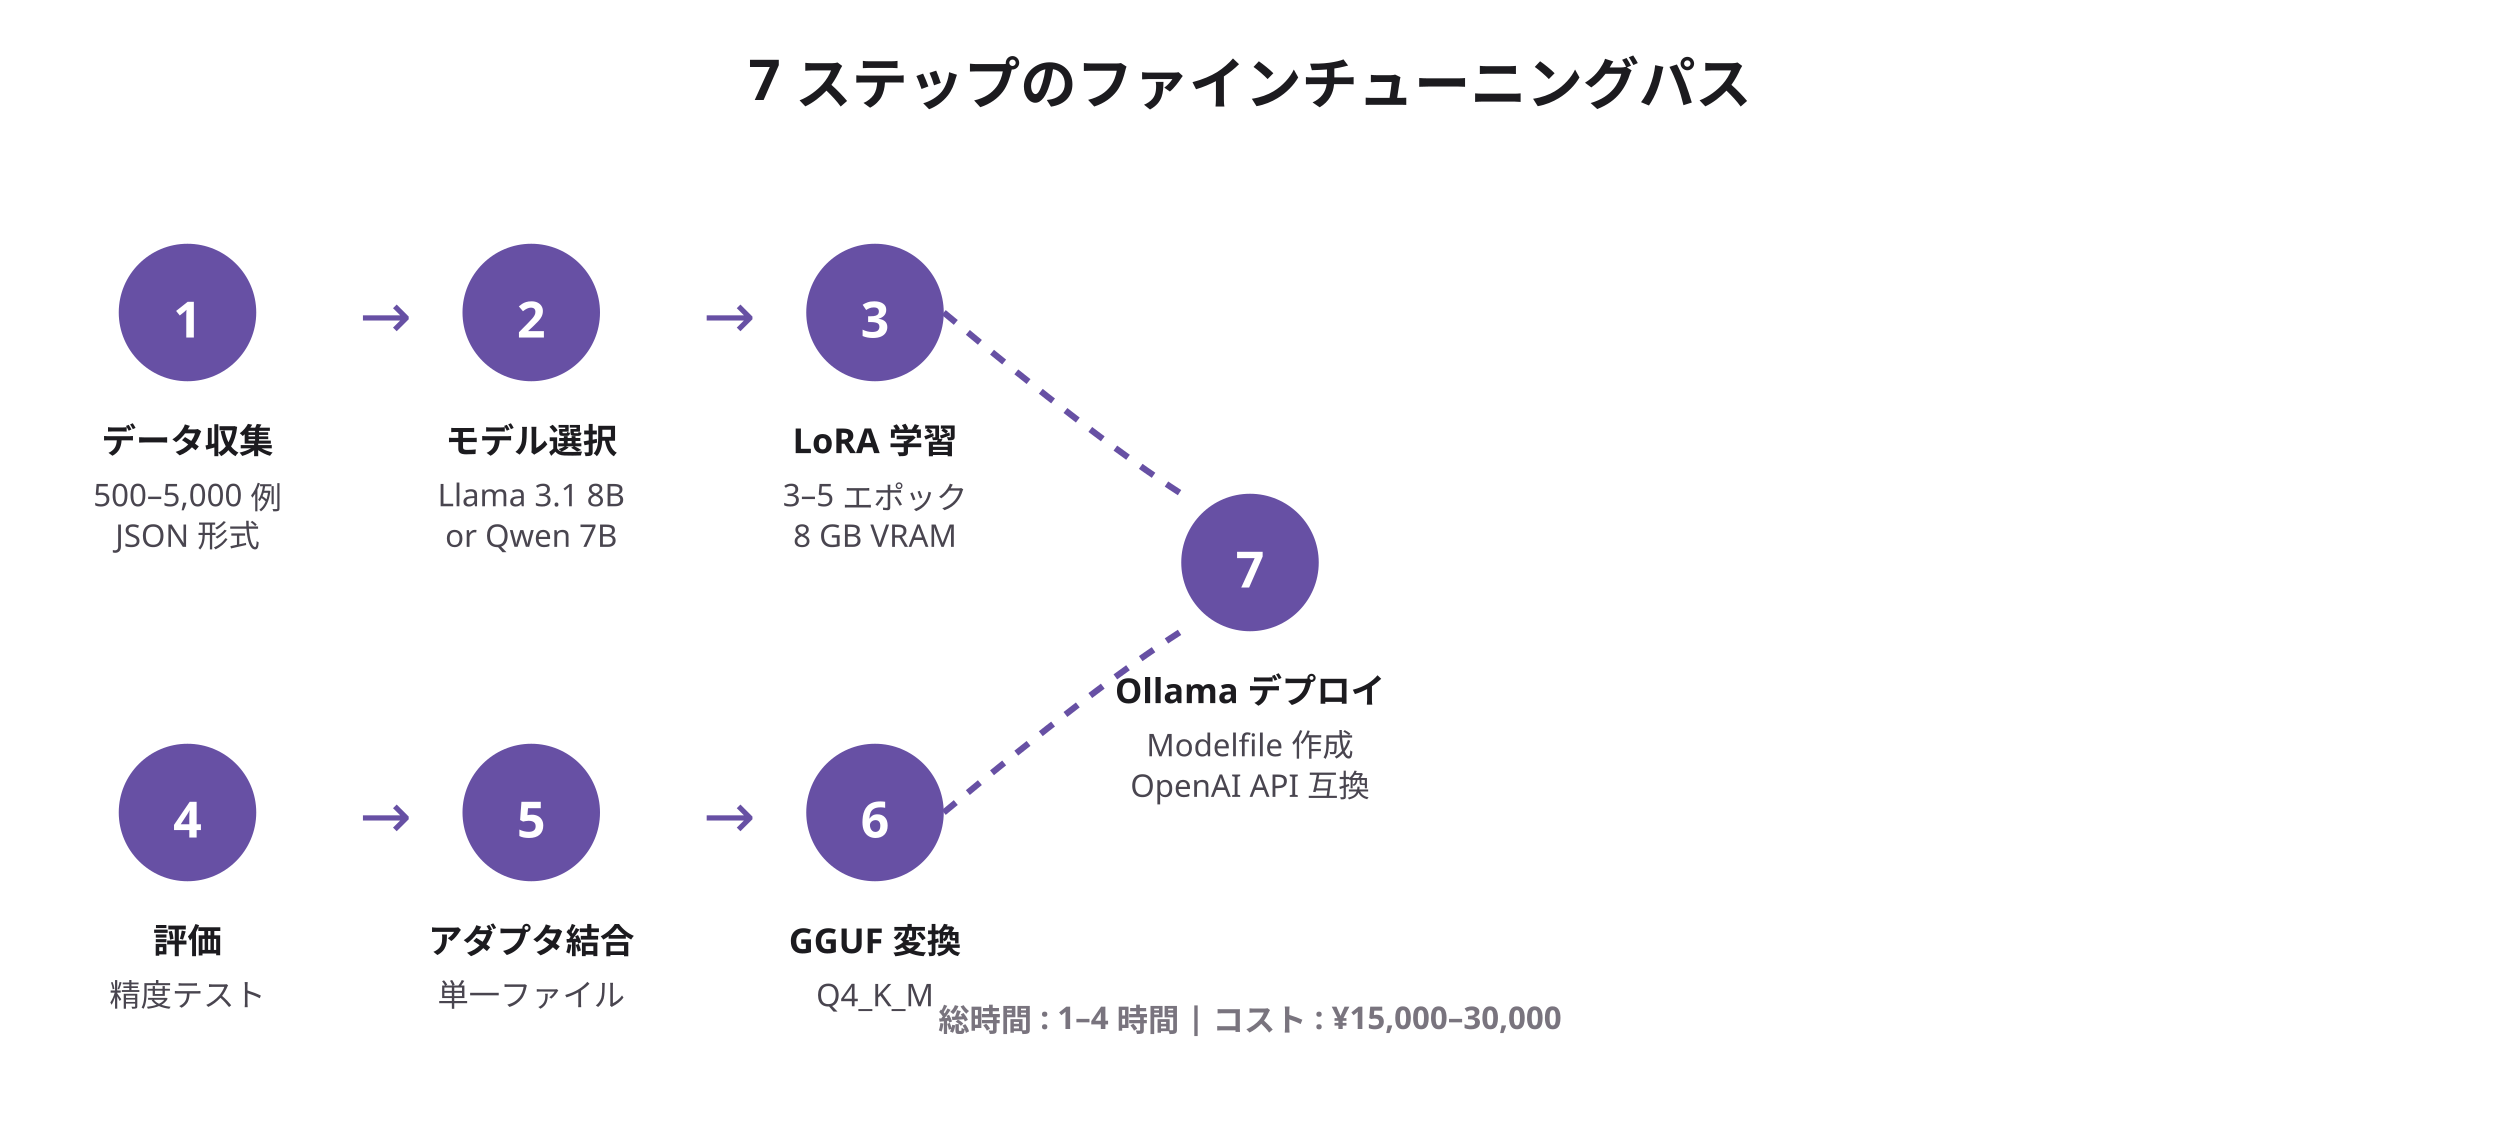
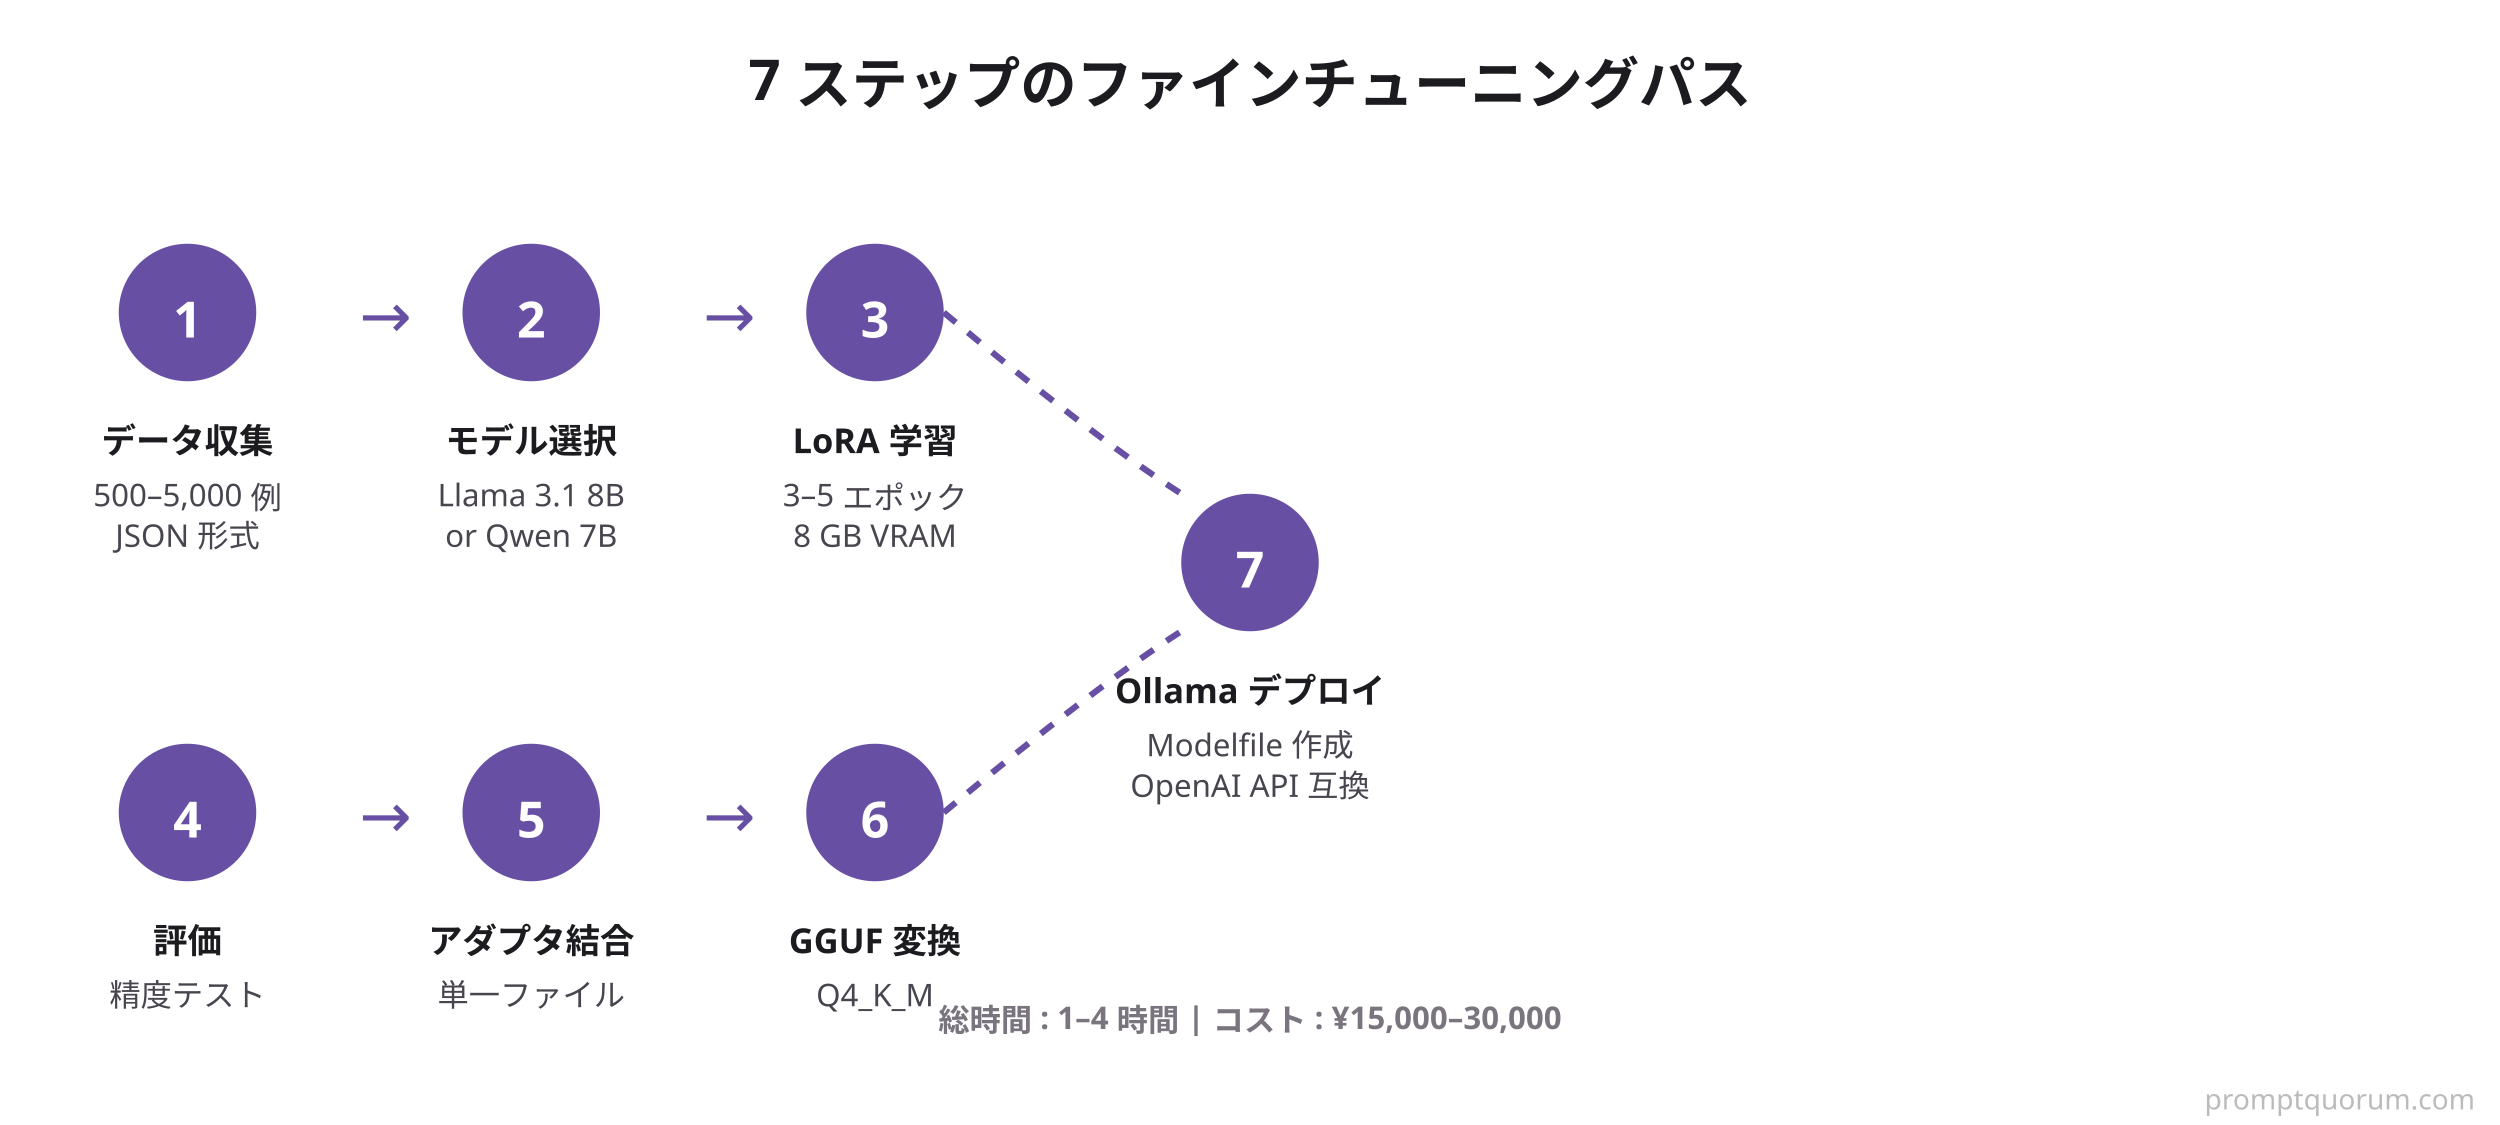
<svg xmlns="http://www.w3.org/2000/svg" viewBox="0 0 800 360">
  <rect width="800" height="360" fill="#FFFFFF" />
  <text x="400" y="32" font-size="18" font-weight="700" fill="#1C1B1F" text-anchor="middle" font-family="system-ui, 'Noto Sans JP'">7 ステップのファインチューニングパス</text>
  <circle cx="60" cy="100" r="22" fill="#6750A4" />
  <text x="60" y="108" font-size="16" font-weight="700" fill="#FFFFFF" text-anchor="middle" font-family="system-ui">1</text>
  <text x="60" y="145" font-size="11" font-weight="700" fill="#1C1B1F" text-anchor="middle" font-family="system-ui, 'Noto Sans JP'">データ収集</text>
  <text x="60" y="162" font-family="'SF Mono', Monaco" font-size="10" fill="#49454F" text-anchor="middle">500–5,000 例</text>
  <text x="60" y="175" font-family="'SF Mono', Monaco" font-size="10" fill="#49454F" text-anchor="middle">JSON 形式</text>
  <text x="115" y="108" font-size="20" fill="#6750A4" font-family="system-ui">→</text>
  <circle cx="170" cy="100" r="22" fill="#6750A4" />
  <text x="170" y="108" font-size="16" font-weight="700" fill="#FFFFFF" text-anchor="middle" font-family="system-ui">2</text>
  <text x="170" y="145" font-size="11" font-weight="700" fill="#1C1B1F" text-anchor="middle" font-family="system-ui, 'Noto Sans JP'">モデル選択</text>
  <text x="170" y="162" font-family="'SF Mono', Monaco" font-size="10" fill="#49454F" text-anchor="middle">Llama 3.1 8B</text>
  <text x="170" y="175" font-family="'SF Mono', Monaco" font-size="10" fill="#49454F" text-anchor="middle">or Qwen 7B</text>
  <text x="225" y="108" font-size="20" fill="#6750A4" font-family="system-ui">→</text>
  <circle cx="280" cy="100" r="22" fill="#6750A4" />
  <text x="280" y="108" font-size="16" font-weight="700" fill="#FFFFFF" text-anchor="middle" font-family="system-ui">3</text>
  <text x="280" y="145" font-size="11" font-weight="700" fill="#1C1B1F" text-anchor="middle" font-family="system-ui, 'Noto Sans JP'">LoRA 学習</text>
  <text x="280" y="162" font-family="'SF Mono', Monaco" font-size="10" fill="#49454F" text-anchor="middle">3–5 エポック</text>
  <text x="280" y="175" font-family="'SF Mono', Monaco" font-size="10" fill="#49454F" text-anchor="middle">8 GB VRAM</text>
  <circle cx="60" cy="260" r="22" fill="#6750A4" />
  <text x="60" y="268" font-size="16" font-weight="700" fill="#FFFFFF" text-anchor="middle" font-family="system-ui">4</text>
  <text x="60" y="305" font-size="11" font-weight="700" fill="#1C1B1F" text-anchor="middle" font-family="system-ui, 'Noto Sans JP'">評価</text>
  <text x="60" y="322" font-family="'SF Mono', Monaco" font-size="10" fill="#49454F" text-anchor="middle">精度テスト</text>
  <text x="115" y="268" font-size="20" fill="#6750A4" font-family="system-ui">→</text>
  <circle cx="170" cy="260" r="22" fill="#6750A4" />
  <text x="170" y="268" font-size="16" font-weight="700" fill="#FFFFFF" text-anchor="middle" font-family="system-ui">5</text>
  <text x="170" y="305" font-size="11" font-weight="700" fill="#1C1B1F" text-anchor="middle" font-family="system-ui, 'Noto Sans JP'">アダプタ結合</text>
  <text x="170" y="322" font-family="'SF Mono', Monaco" font-size="10" fill="#49454F" text-anchor="middle">単一ファイル</text>
  <text x="225" y="268" font-size="20" fill="#6750A4" font-family="system-ui">→</text>
  <circle cx="280" cy="260" r="22" fill="#6750A4" />
  <text x="280" y="268" font-size="16" font-weight="700" fill="#FFFFFF" text-anchor="middle" font-family="system-ui">6</text>
  <text x="280" y="305" font-size="11" font-weight="700" fill="#1C1B1F" text-anchor="middle" font-family="system-ui, 'Noto Sans JP'">GGUF 変換</text>
  <text x="280" y="322" font-family="'SF Mono', Monaco" font-size="10" fill="#49454F" text-anchor="middle">Q4_K_M</text>
  <circle cx="400" cy="180" r="22" fill="#6750A4" />
  <text x="400" y="188" font-size="16" font-weight="700" fill="#FFFFFF" text-anchor="middle" font-family="system-ui">7</text>
  <text x="400" y="225" font-size="11" font-weight="700" fill="#1C1B1F" text-anchor="middle" font-family="system-ui, 'Noto Sans JP'">Ollama デプロイ</text>
  <text x="400" y="242" font-family="'SF Mono', Monaco" font-size="10" fill="#49454F" text-anchor="middle">Modelfile 作成</text>
  <text x="400" y="255" font-family="'SF Mono', Monaco" font-size="10" fill="#49454F" text-anchor="middle">OpenAI API 互換</text>
  <path d="M 302 100 Q 350 140 378 158" stroke="#6750A4" stroke-width="2" fill="none" stroke-dasharray="5,5" />
  <path d="M 302 260 Q 350 220 378 202" stroke="#6750A4" stroke-width="2" fill="none" stroke-dasharray="5,5" />
  <text x="400" y="330" font-size="10" font-weight="600" fill="#79747E" text-anchor="middle" font-family="system-ui, 'Noto Sans JP'">総時間 : 1–4 時間 | コスト : ¥15,000–30,000</text>
+   <text x="792" y="355" font-family="system-ui,sans-serif" font-size="9" fill="#BBBBBB" text-anchor="end">promptquorum.com</text>
</svg>
